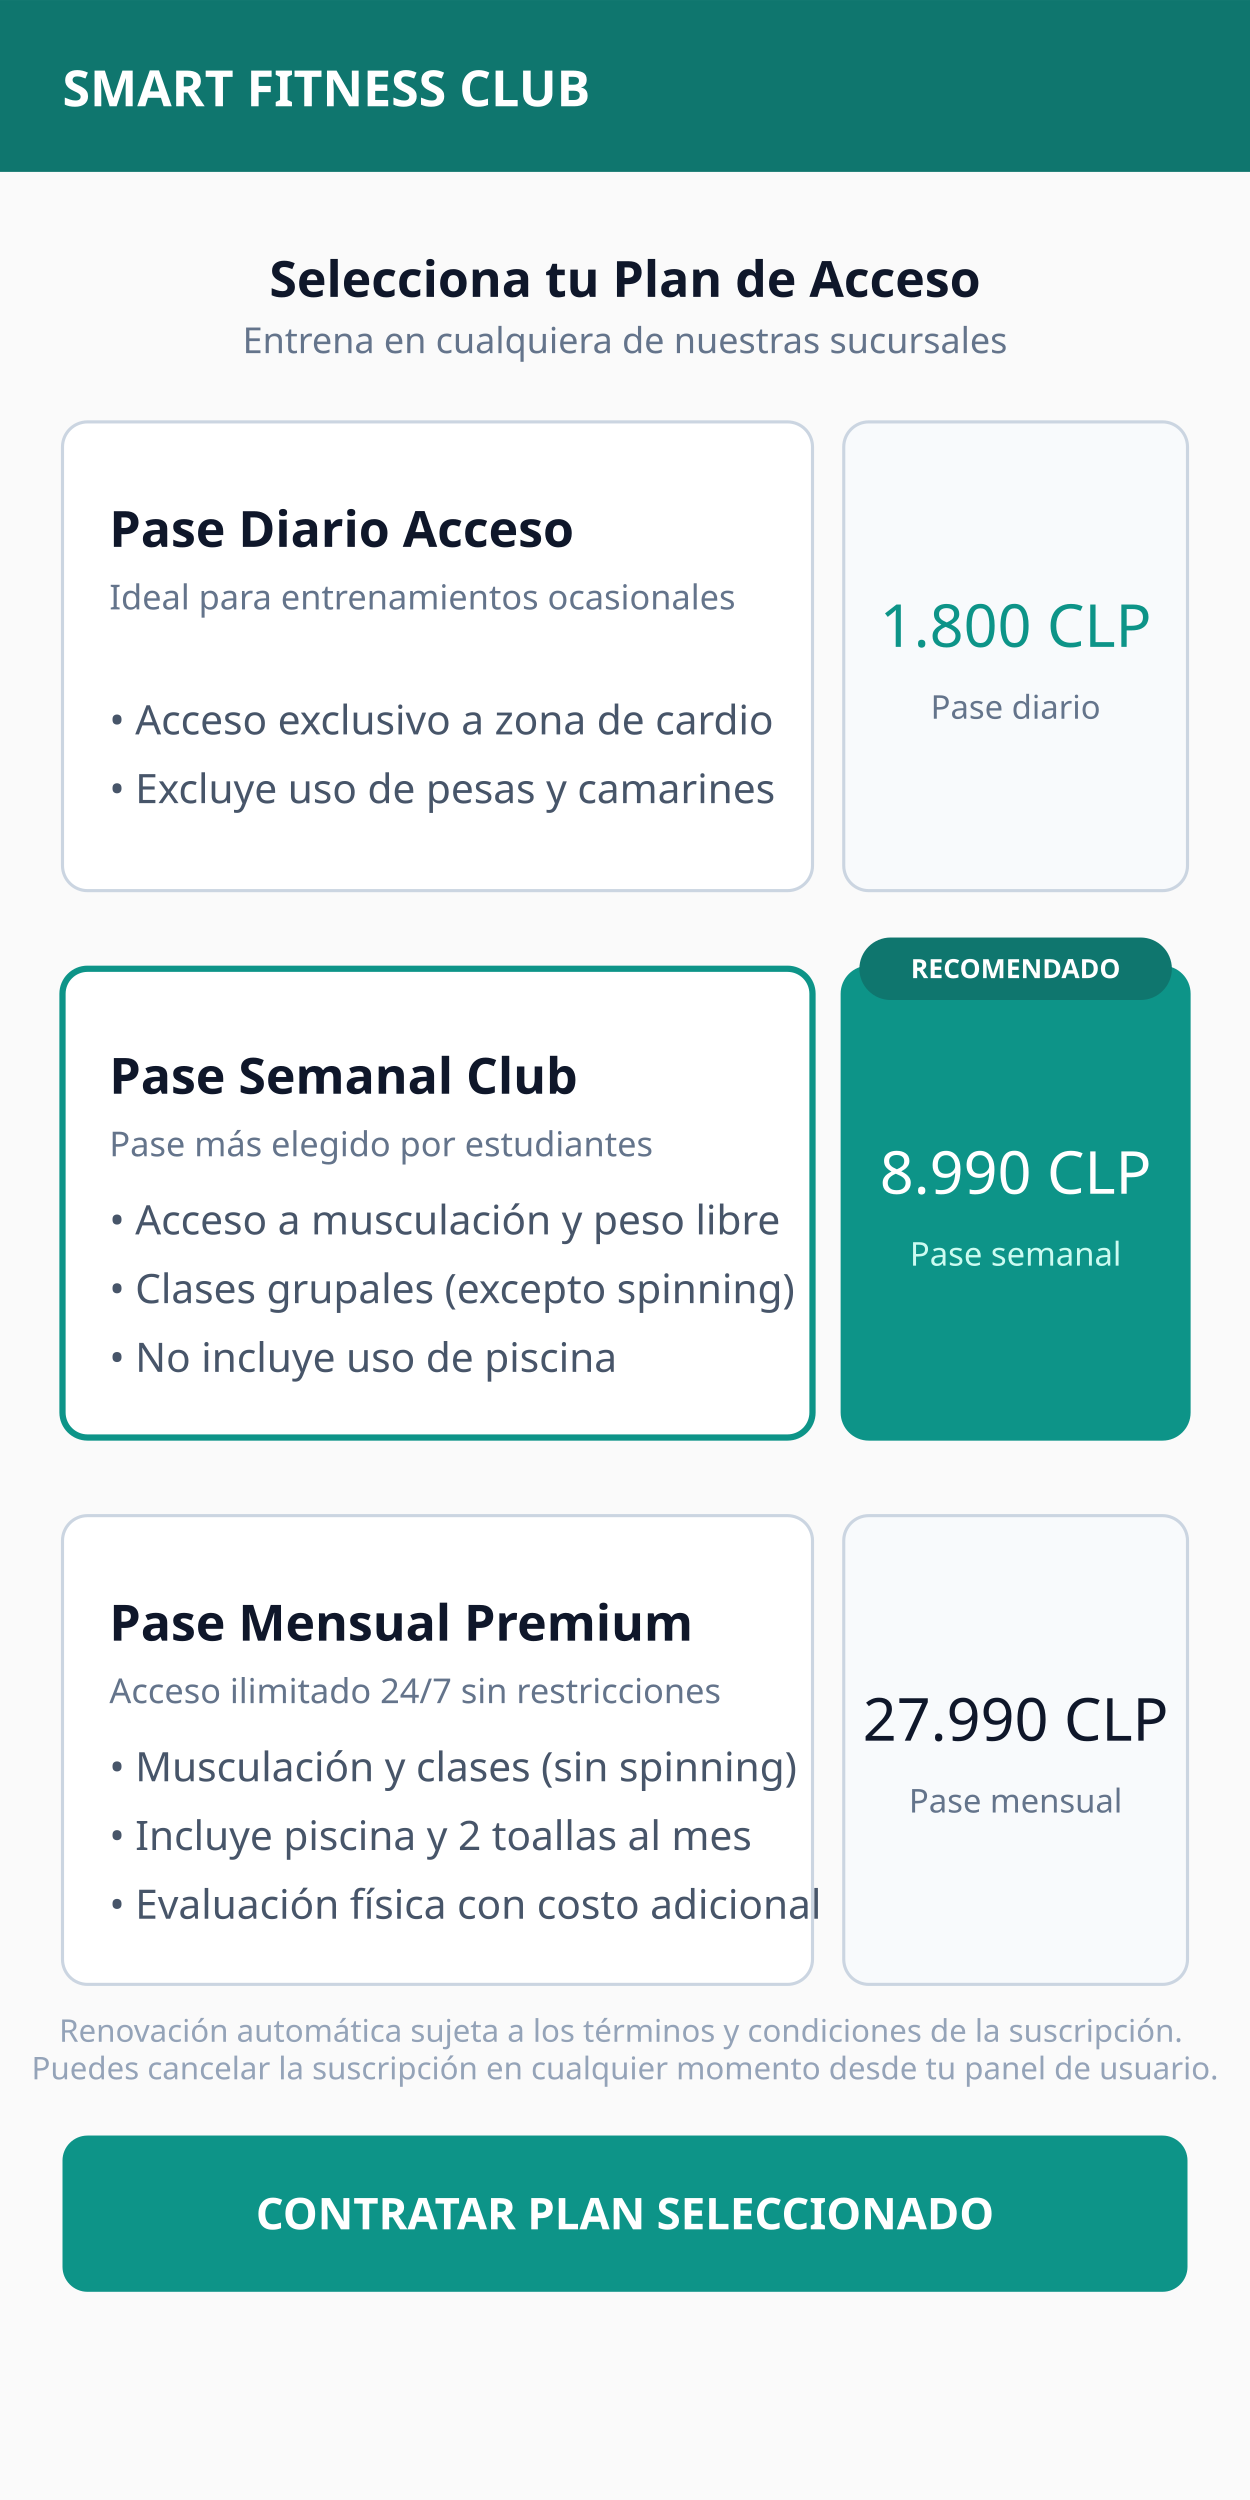
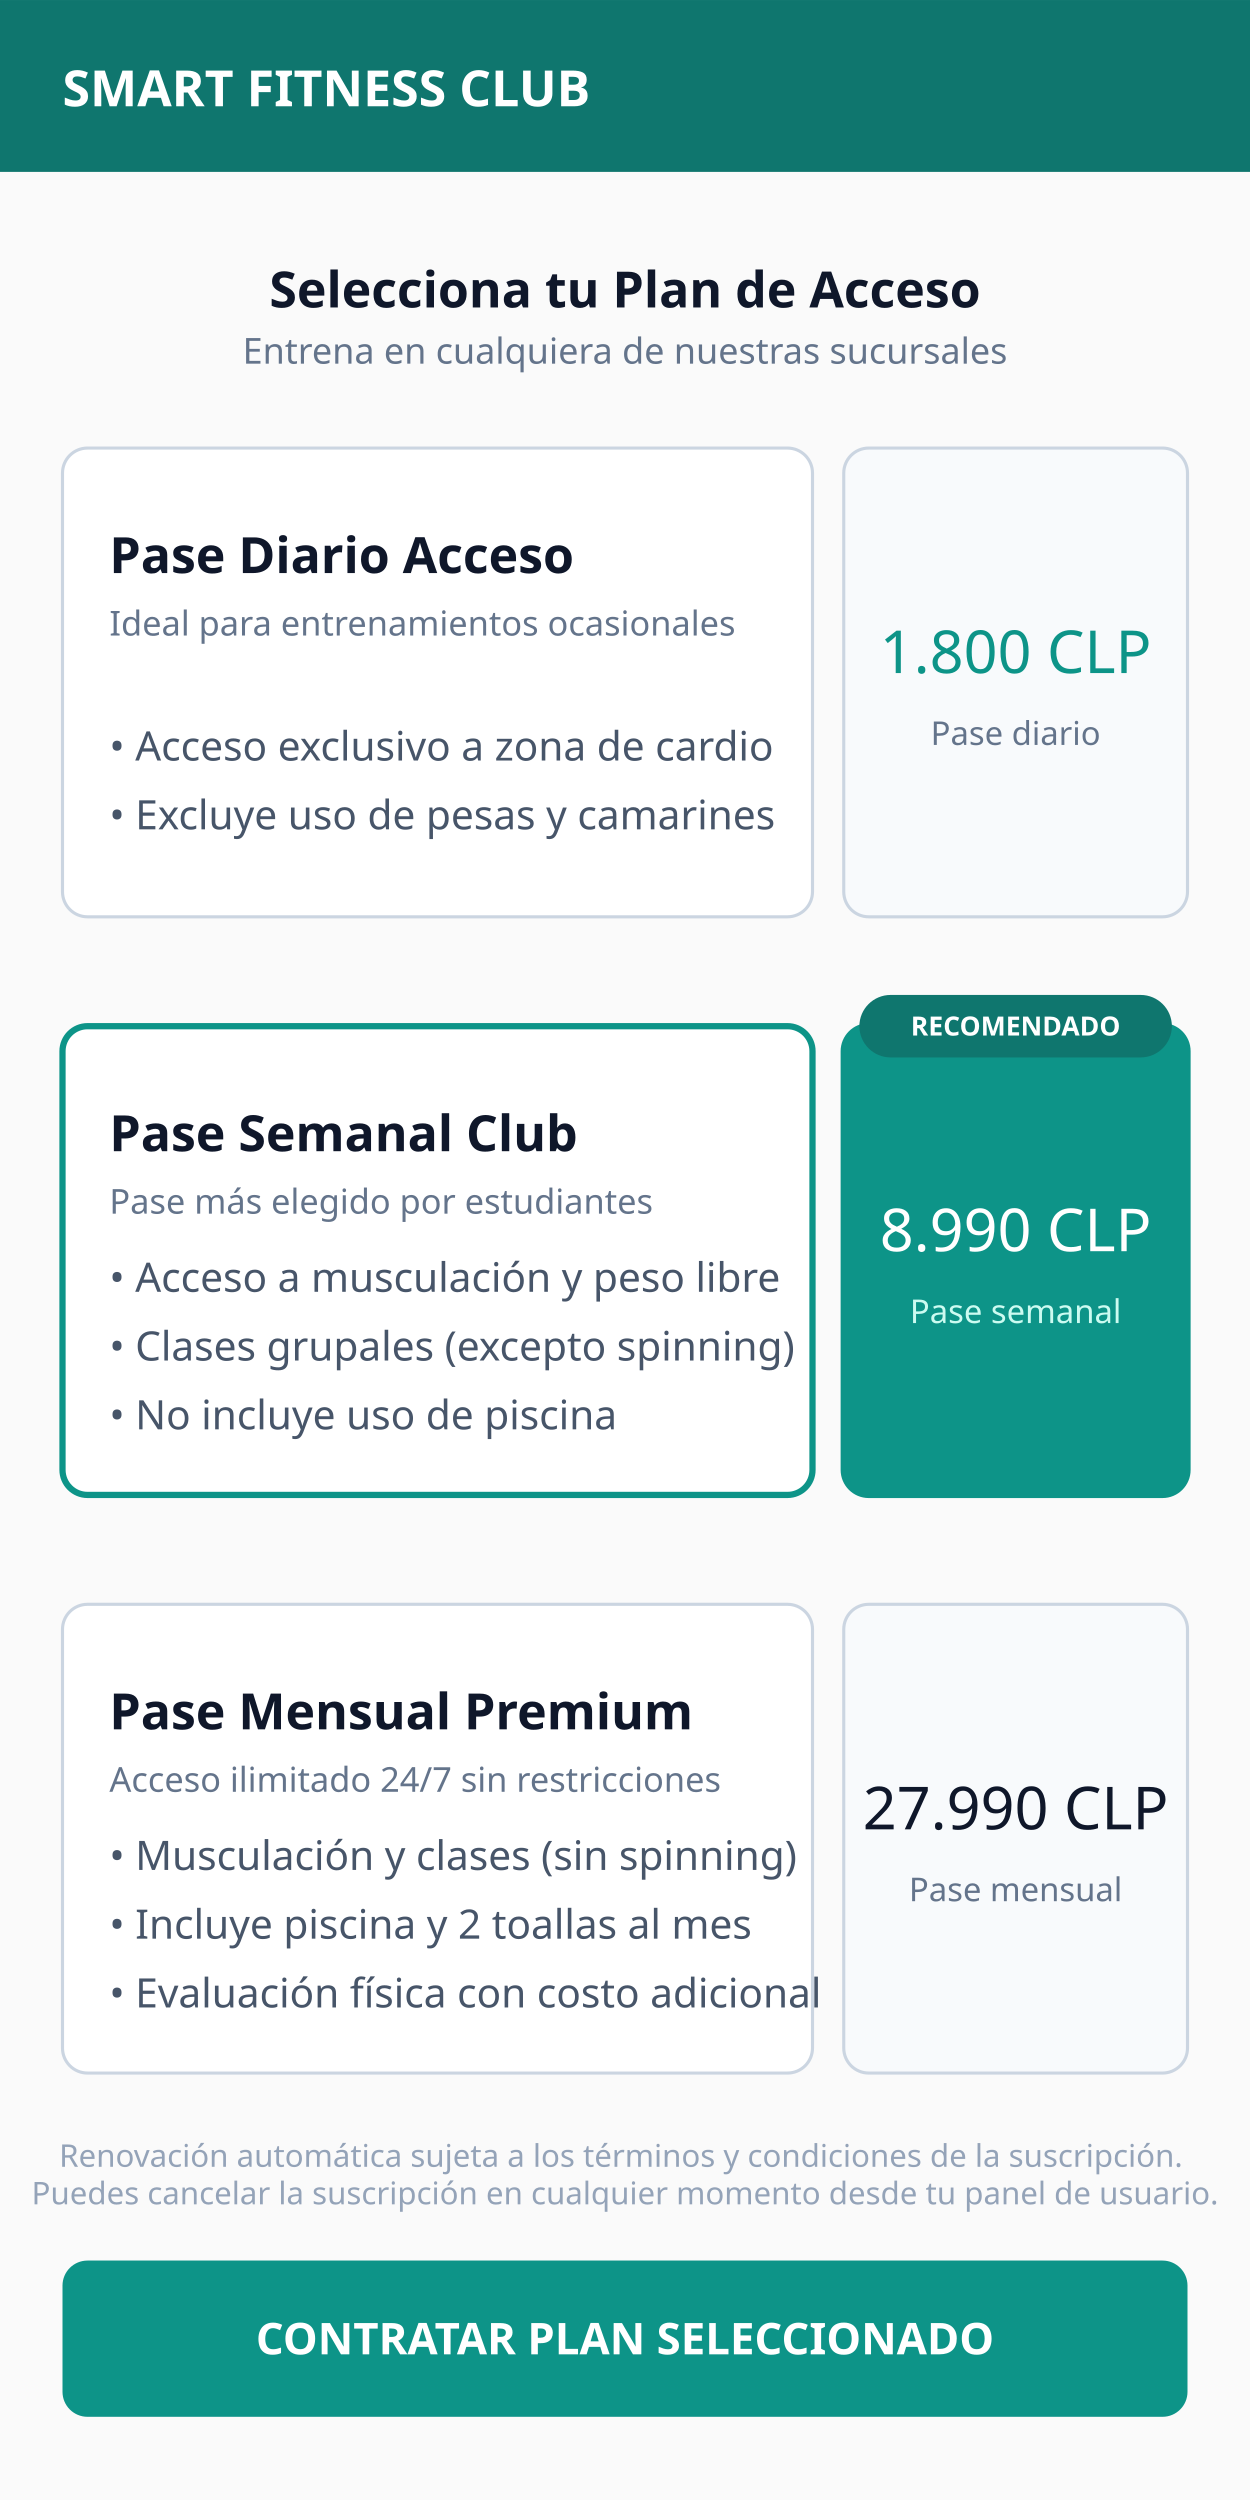
<svg xmlns="http://www.w3.org/2000/svg" viewBox="-0.555 1.62 400 800" width="400px" height="800px">
  <g transform="matrix(1, 0, 0, 1, -545.5372, 51.04437)">
    <rect id="rect-4" width="400" height="800" fill="#fafafa" x="544.982" y="-49.424" style="stroke-width: 1;" />
    <g id="header-planes" fill="#0f766e" transform="matrix(1, 0, 0, 1, 544.982, -49.41945)">
      <rect x="0" y="0" width="400" height="55" />
      <text x="20" y="34" fill="#ffffff" font-family="sans-serif" font-size="16" font-weight="bold" style="white-space: pre;">SMART FITNESS CLUB</text>
    </g>
-     <g id="planes-intro" transform="matrix(1, 0, 0, 1, 564.982, 25.58055)">
+     <g id="planes-intro" transform="matrix(1, 0, 0, 1, 564.982, 28.95563)">
      <text x="180" y="20" fill="#0f172a" font-family="sans-serif" font-size="16" font-weight="bold" text-anchor="middle" style="white-space: pre;">Selecciona tu Plan de Acceso</text>
      <text x="180" y="38" fill="#64748b" font-family="sans-serif" font-size="11.5" text-anchor="middle" style="white-space: pre;">Entrena en cualquiera de nuestras sucursales</text>
    </g>
-     <g id="planes-inconsistentes" transform="matrix(1, 0, 0, 1, 564.982, 85.58055)">
+     <g id="planes-inconsistentes" transform="matrix(1, 0, 0, 1, 564.982, 93.95563)">
      <g id="plan-basico" transform="translate(0, 0)">
        <rect x="0" y="0" width="240" height="150" rx="8" fill="#ffffff" stroke="#cbd5e1" stroke-width="1" />
        <text x="15" y="40" fill="#0f172a" font-family="sans-serif" font-size="16" font-weight="bold" style="white-space: pre;">Pase Diario Acceso</text>
        <text x="15" y="60" fill="#64748b" font-family="sans-serif" font-size="11" style="white-space: pre;">Ideal para entrenamientos ocasionales</text>
        <text x="15" y="100" fill="#475569" font-family="sans-serif" font-size="13" style="white-space: pre;">• Acceso exclusivo a zona de cardio</text>
        <text x="15" y="122" fill="#475569" font-family="sans-serif" font-size="13" style="white-space: pre;">• Excluye uso de pesas y camarines</text>
        <rect x="250" y="0" width="110" height="150" rx="8" fill="#f8fafc" stroke="#cbd5e1" stroke-width="1" />
        <text x="305" y="72" fill="#0d9488" font-family="sans-serif" font-size="19" font-weight="black" text-anchor="middle" style="white-space: pre;">1.800 CLP</text>
        <text x="305" y="95" fill="#64748b" font-family="sans-serif" font-size="10.5" text-anchor="middle" style="white-space: pre;">Pase diario</text>
      </g>
-       <g id="plan-profesional" transform="translate(0, 175)">
+       <g id="plan-profesional" transform="translate(0, 185)">
        <rect x="0" y="0" width="240" height="150" rx="8" fill="#ffffff" stroke="#0d9488" stroke-width="2" />
        <text x="15" y="40" fill="#0f172a" font-family="sans-serif" font-size="16" font-weight="bold" style="white-space: pre;">Pase Semanal Club</text>
        <text x="15" y="60" fill="#64748b" font-family="sans-serif" font-size="11" style="white-space: pre;">Pase más elegido por estudiantes</text>
        <text x="15" y="85" fill="#475569" font-family="sans-serif" font-size="13" style="white-space: pre;">• Acceso a musculación y peso libre</text>
        <text x="15" y="107" fill="#475569" font-family="sans-serif" font-size="13" style="white-space: pre;">• Clases grupales (excepto spinning)</text>
        <text x="15" y="129" fill="#475569" font-family="sans-serif" font-size="13" style="white-space: pre;">• No incluye uso de piscina</text>
        <rect x="250" y="0" width="110" height="150" rx="8" fill="#0d9488" stroke="#0d9488" stroke-width="2" />
        <text x="305" y="72" fill="#ffffff" font-family="sans-serif" font-size="19" font-weight="black" text-anchor="middle" style="white-space: pre;">8.990 CLP</text>
        <text x="305" y="95" fill="#ccfbf1" font-family="sans-serif" font-size="10.5" text-anchor="middle" style="white-space: pre;">Pase semanal</text>
        <rect x="255" y="-10" width="100" height="20" rx="10" fill="#0f766e" />
        <text x="305" y="3" fill="#ffffff" font-family="sans-serif" font-size="8.5" font-weight="bold" text-anchor="middle" style="white-space: pre;">RECOMENDADO</text>
      </g>
-       <g id="plan-empresa" transform="translate(0, 350)">
+       <g id="plan-empresa" transform="translate(0, 370)">
        <rect x="0" y="0" width="240" height="150" rx="8" fill="#ffffff" stroke="#cbd5e1" stroke-width="1" />
        <text x="15" y="40" fill="#0f172a" font-family="sans-serif" font-size="16" font-weight="bold" style="white-space: pre;">Pase Mensual Premium</text>
        <text x="15" y="60" fill="#64748b" font-family="sans-serif" font-size="11" style="white-space: pre;">Acceso ilimitado 24/7 sin restricciones</text>
        <text x="15" y="85" fill="#475569" font-family="sans-serif" font-size="13" style="white-space: pre;">• Musculación y clases (sin spinning)</text>
        <text x="15" y="107" fill="#475569" font-family="sans-serif" font-size="13" style="white-space: pre;">• Incluye piscina y 2 toallas al mes</text>
        <text x="15" y="129" fill="#475569" font-family="sans-serif" font-size="13" style="white-space: pre;">• Evaluación física con costo adicional</text>
        <rect x="250" y="0" width="110" height="150" rx="8" fill="#f8fafc" stroke="#cbd5e1" stroke-width="1" />
        <text x="305" y="72" fill="#0f172a" font-family="sans-serif" font-size="19" font-weight="black" text-anchor="middle" style="white-space: pre;">27.990 CLP</text>
        <text x="305" y="95" fill="#64748b" font-family="sans-serif" font-size="10.5" text-anchor="middle" style="white-space: pre;">Pase mensual</text>
      </g>
    </g>
-     <g id="footer-planes" transform="matrix(1, 0, 0, 1, 564.982, 588.9556)">
+     <g id="footer-planes" transform="matrix(1, 0, 0, 1, 564.982, 628.9556)">
      <text x="180" y="15" fill="#94a3b8" font-family="sans-serif" font-size="10" text-anchor="middle" style="white-space: pre;">
        <tspan x="180" dy="0">Renovación automática sujeta a los términos y condiciones de la suscripción.</tspan>
        <tspan x="180" dy="12">Puedes cancelar la suscripción en cualquier momento desde tu panel de usuario.</tspan>
      </text>
      <rect x="0" y="45" width="360" height="50" rx="8" fill="#0d9488" />
      <text x="180" y="75" fill="#ffffff" font-family="sans-serif" font-size="14" font-weight="bold" text-anchor="middle" style="white-space: pre;">CONTRATAR PLAN SELECCIONADO</text>
    </g>
  </g>
</svg>
